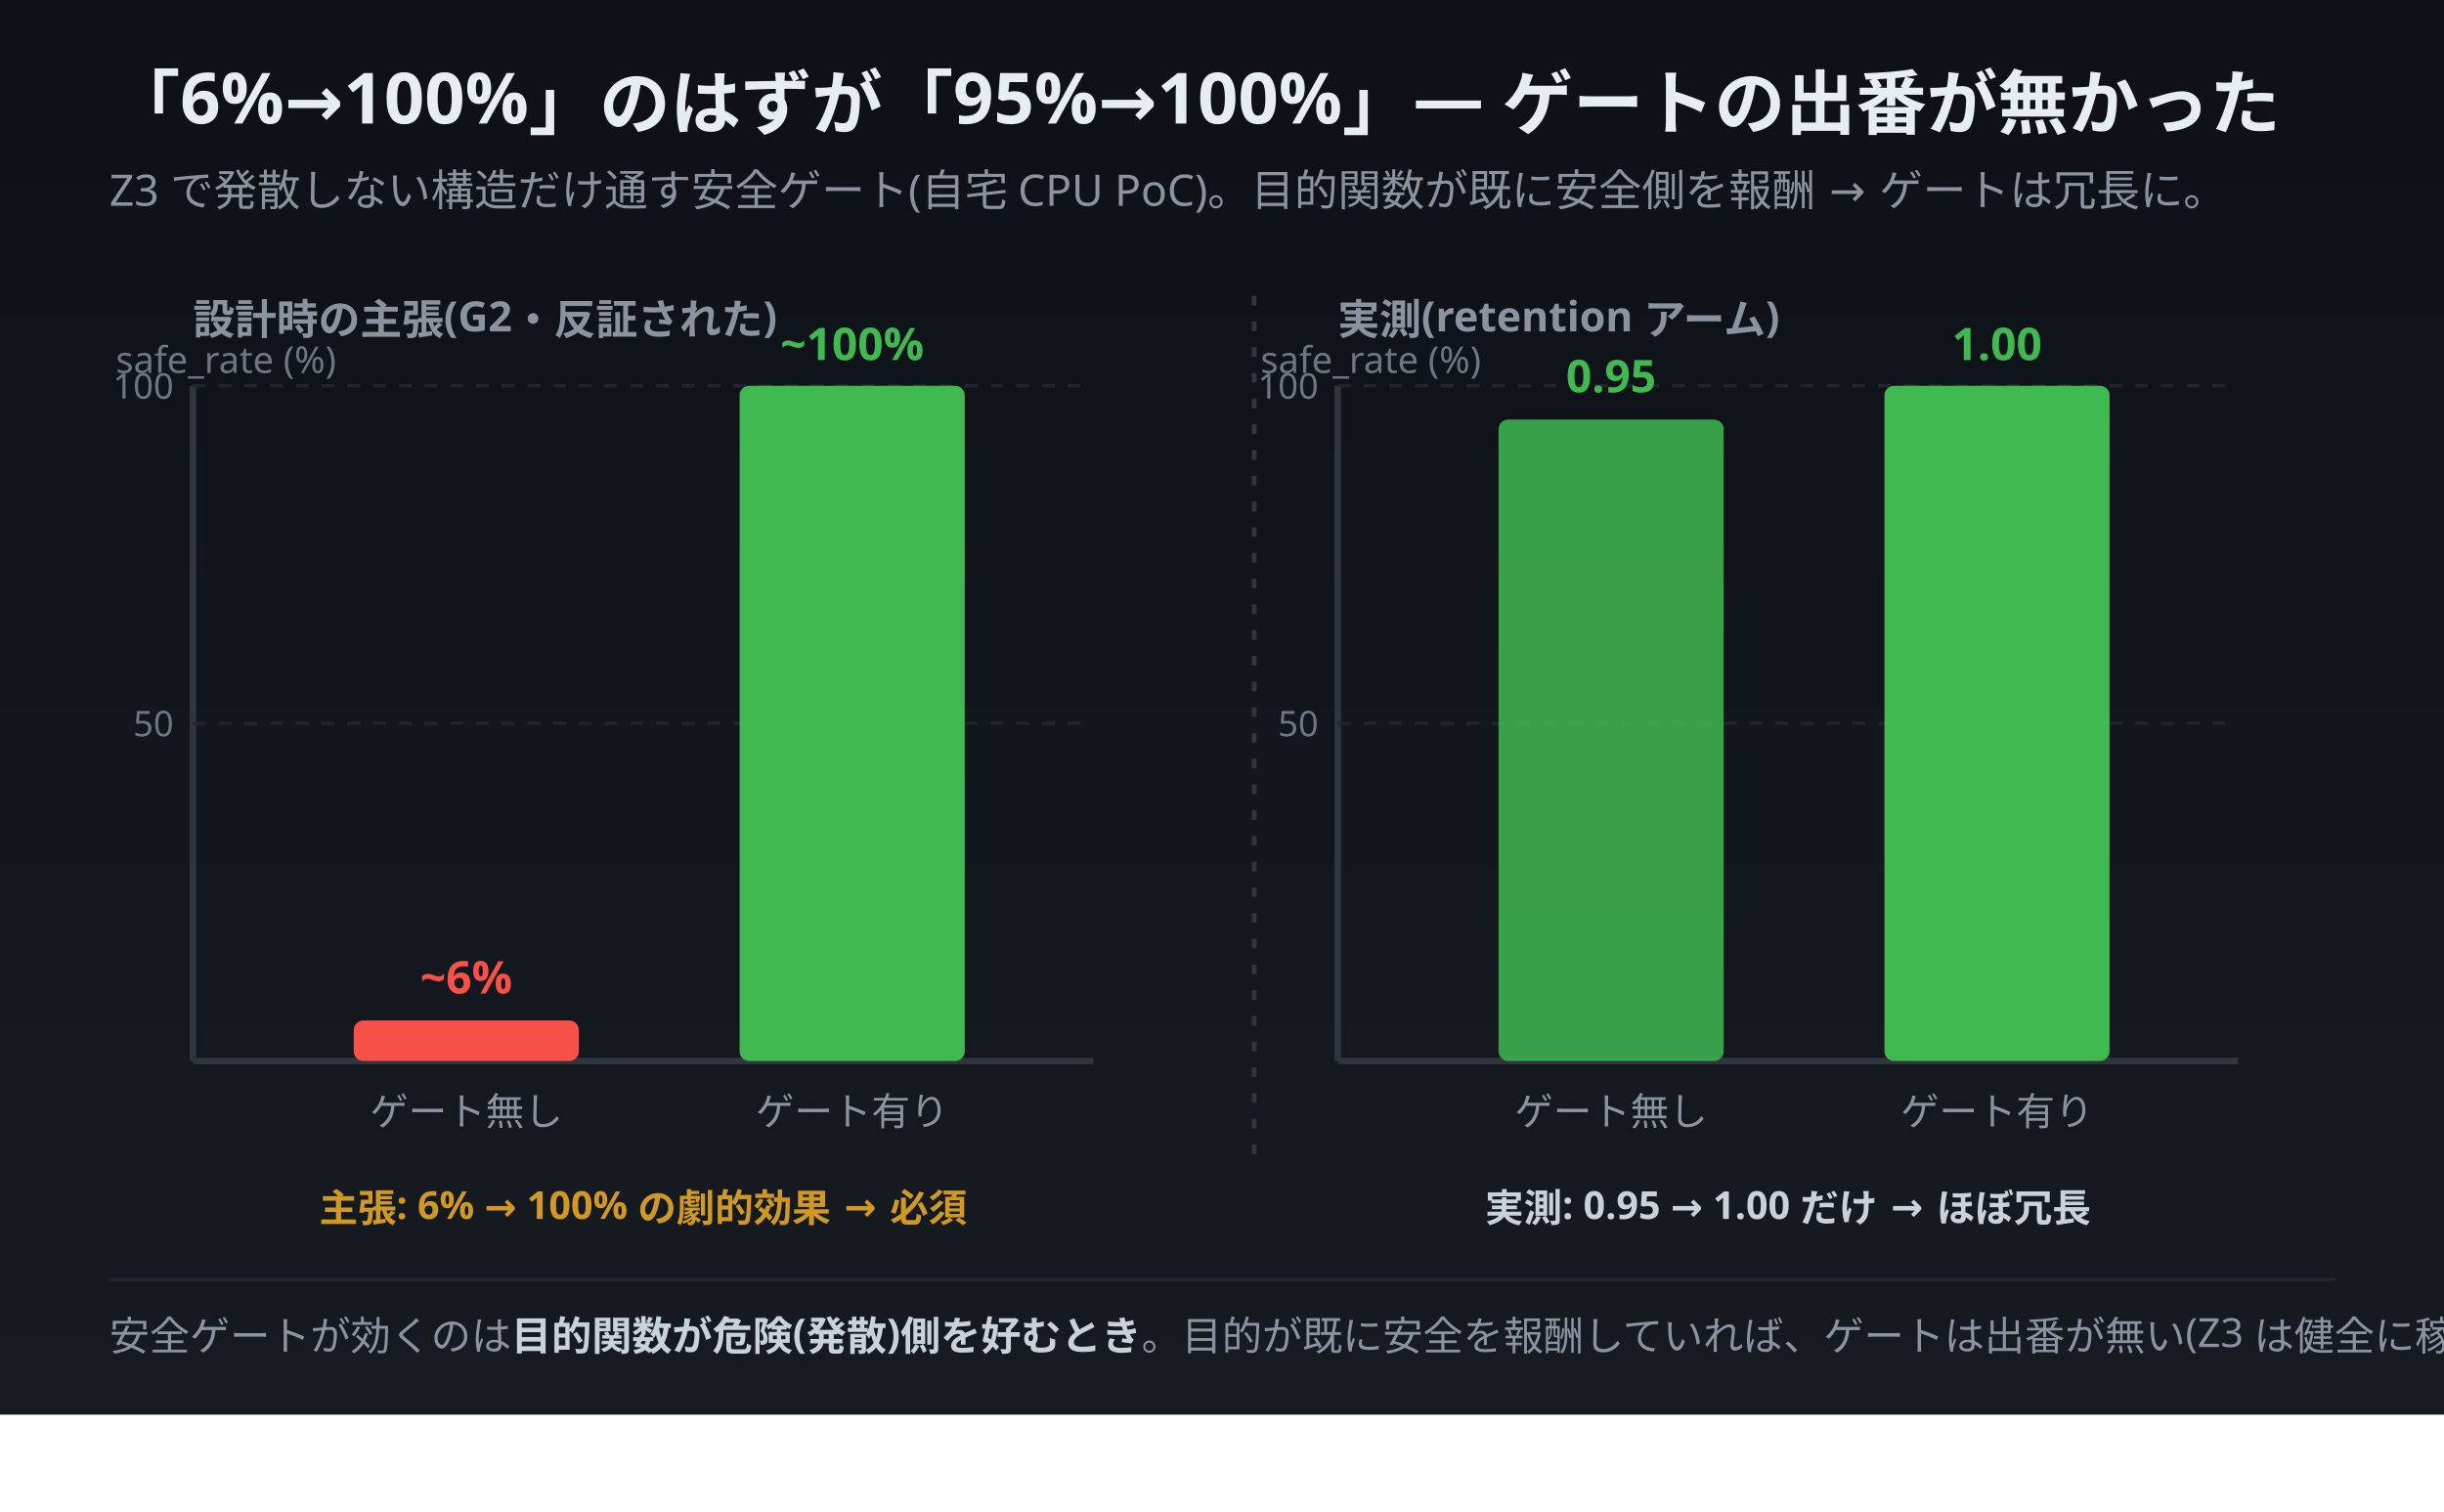
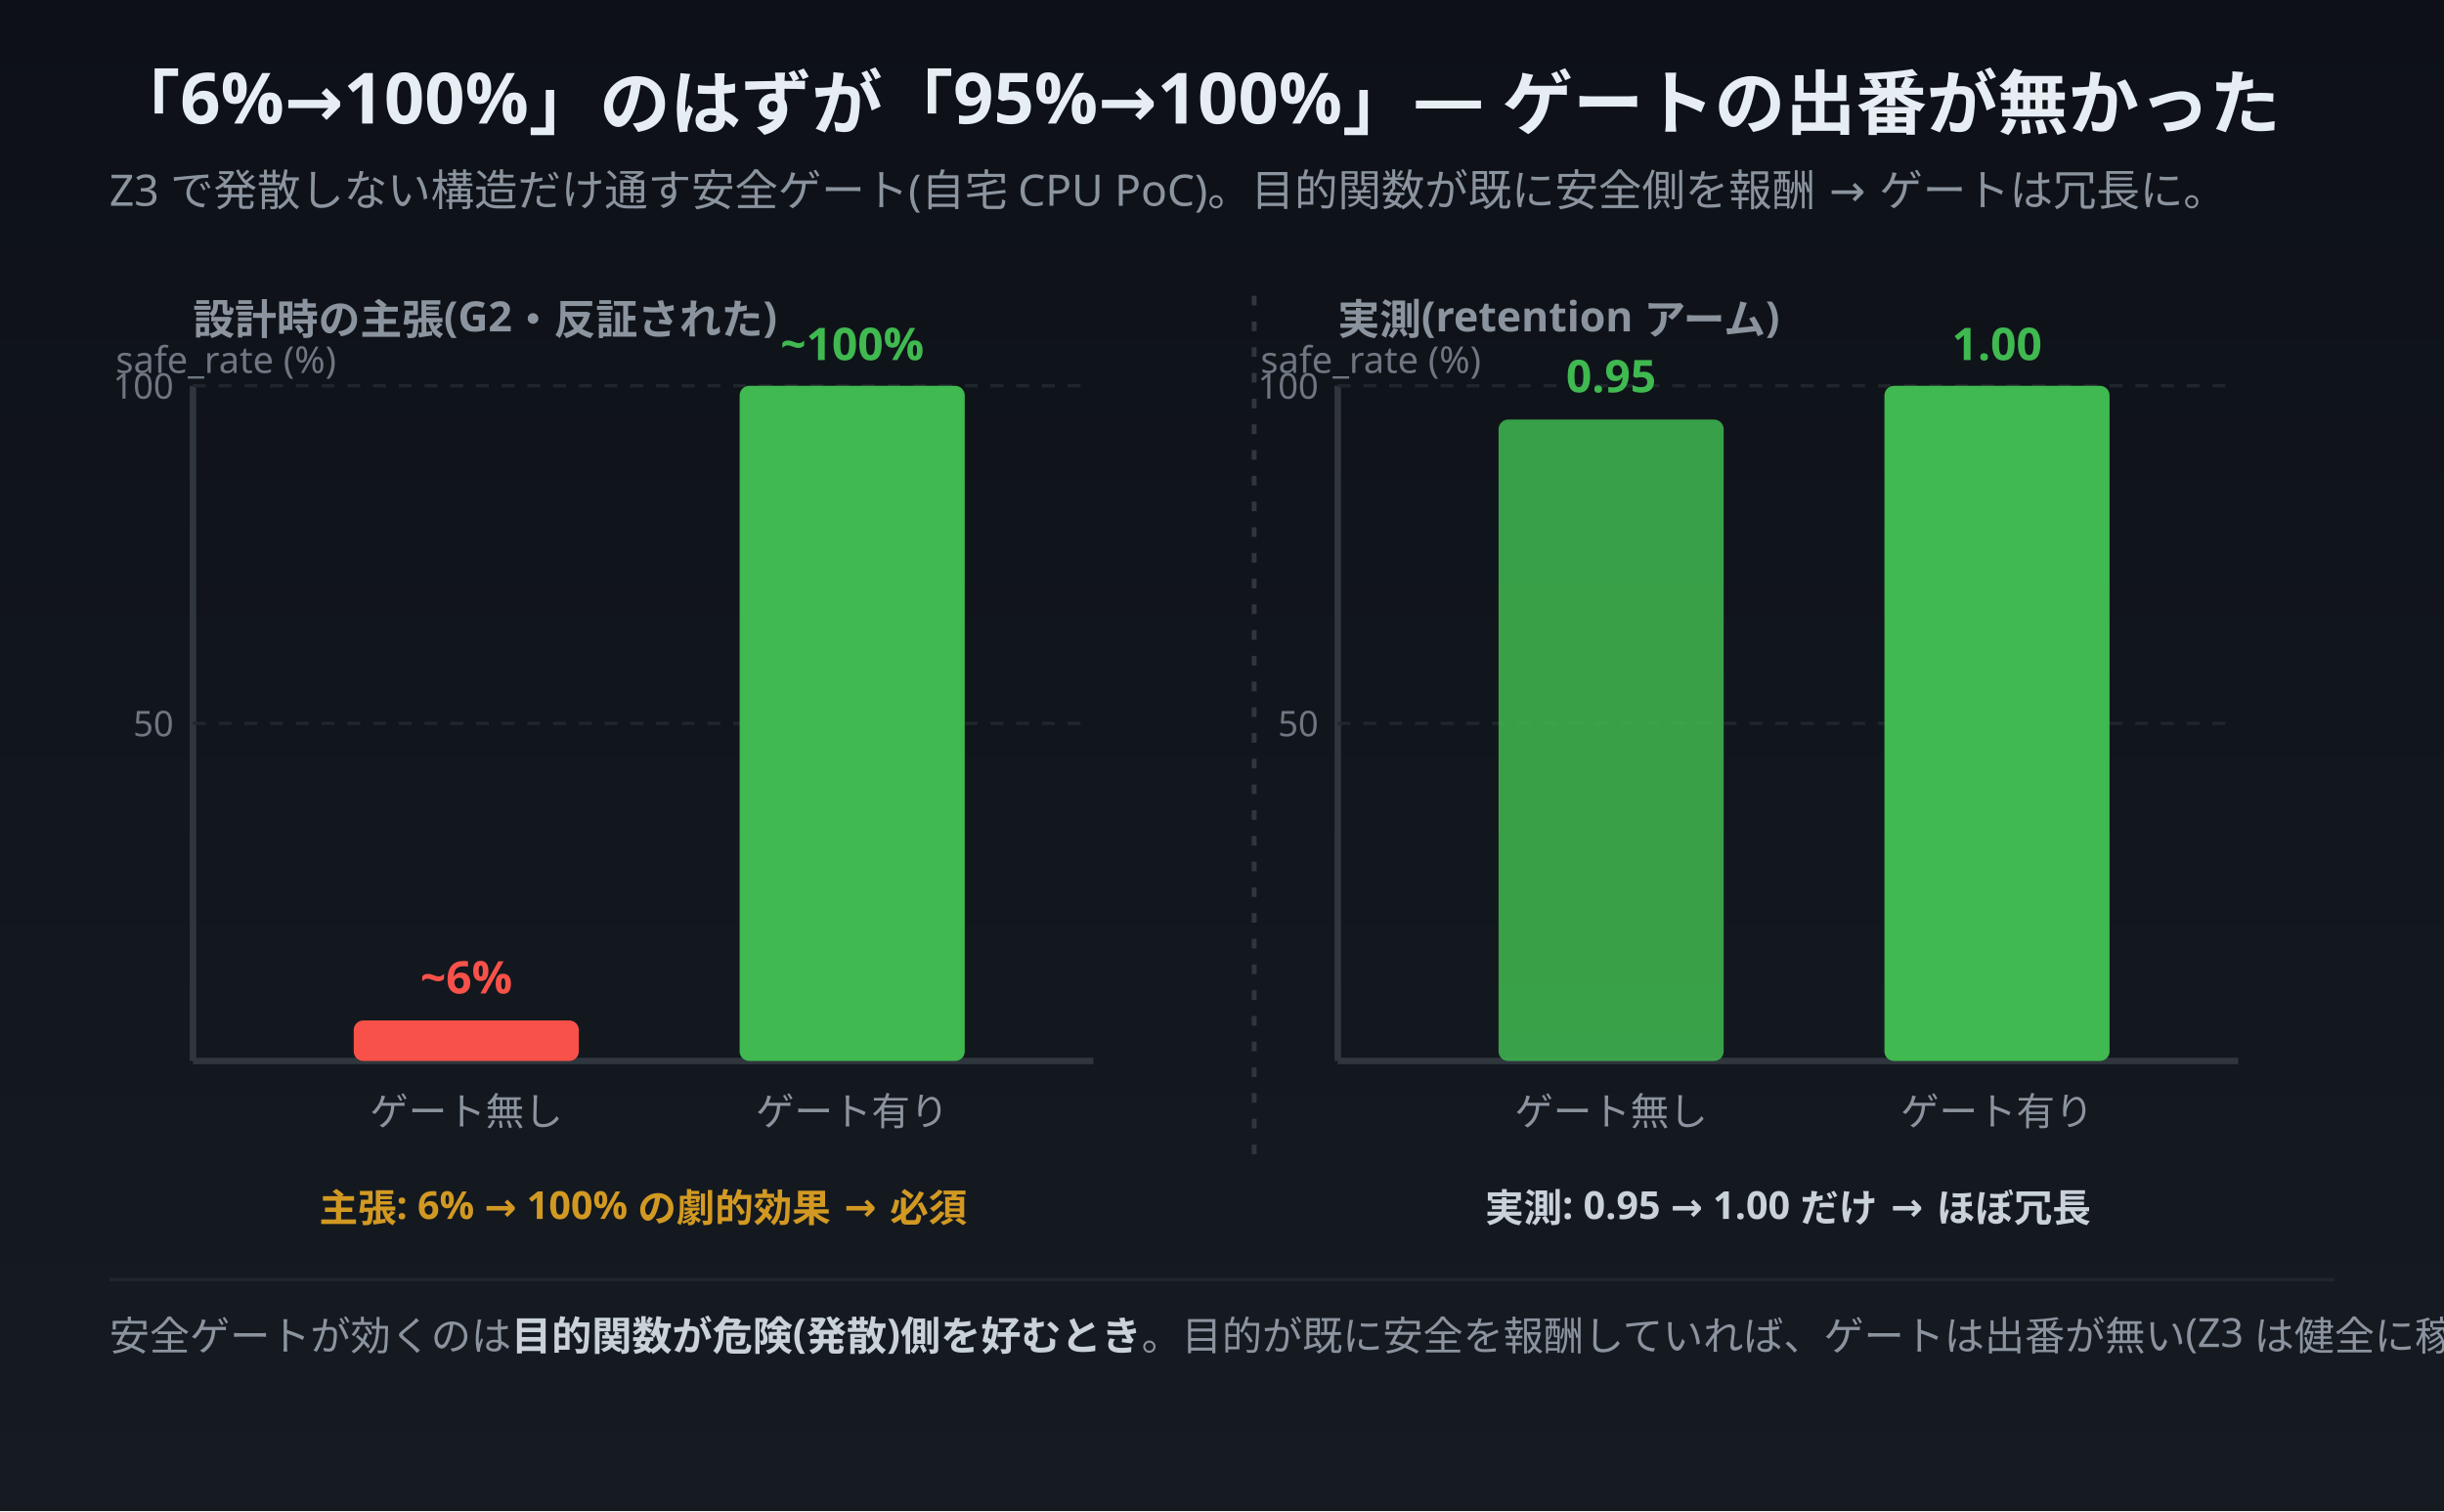
<svg xmlns="http://www.w3.org/2000/svg" viewBox="0 0 760 470" font-family="Segoe UI, Hiragino Kaku Gothic ProN, Meiryo, sans-serif">
  <defs>
    <linearGradient id="bg" x1="0" y1="0" x2="0" y2="1">
      <stop offset="0" stop-color="#0d1117" />
      <stop offset="1" stop-color="#161b22" />
    </linearGradient>
  </defs>
-   <rect width="760" height="440" fill="url(#bg)" />
+   <rect width="760" height="470" fill="url(#bg)" />
  <text x="34" y="40" fill="#e6edf3" font-size="22" font-weight="700">「6%→100%」のはずが「95%→100%」— ゲートの出番が無かった</text>
  <text x="34" y="64" fill="#8b949e" font-size="13.5">Z3 で発散しない構造だけ通す安全ゲート(自宅 CPU PoC)。目的関数が既に安全側を報酬 → ゲートは冗長に。</text>
  <text x="60" y="104" fill="#8b949e" font-size="13" font-weight="700">設計時の主張(G2・反証された)</text>
  <line x1="60" y1="330" x2="340" y2="330" stroke="#30363d" stroke-width="2" />
  <line x1="60" y1="120" x2="60" y2="330" stroke="#30363d" stroke-width="2" />
  <text x="36" y="116" fill="#6e7681" font-size="11.5">safe_rate (%)</text>
  <line x1="60" y1="225" x2="340" y2="225" stroke="#21262d" stroke-width="1" stroke-dasharray="4 4" />
  <text x="54" y="229" fill="#6e7681" font-size="11" text-anchor="end">50</text>
  <line x1="60" y1="120" x2="340" y2="120" stroke="#21262d" stroke-width="1" stroke-dasharray="4 4" />
  <text x="54" y="124" fill="#6e7681" font-size="11" text-anchor="end">100</text>
  <rect x="110" y="317.4" width="70" height="12.6" rx="3" fill="#f85149" />
  <text x="145" y="309" fill="#f85149" font-size="14" font-weight="700" text-anchor="middle">~6%</text>
  <text x="145" y="350" fill="#8b949e" font-size="12" text-anchor="middle">ゲート無し</text>
  <rect x="230" y="120" width="70" height="210" rx="3" fill="#3fb950" />
  <text x="265" y="112" fill="#3fb950" font-size="14" font-weight="700" text-anchor="middle">~100%</text>
  <text x="265" y="350" fill="#8b949e" font-size="12" text-anchor="middle">ゲート有り</text>
  <text x="200" y="380" fill="#d29922" font-size="12" font-weight="700" text-anchor="middle">主張: 6% → 100% の劇的効果 → 必須</text>
  <line x1="390" y1="92" x2="390" y2="360" stroke="#30363d" stroke-width="1.5" stroke-dasharray="3 5" />
  <text x="416" y="104" fill="#8b949e" font-size="13" font-weight="700">実測(retention アーム)</text>
  <line x1="416" y1="330" x2="696" y2="330" stroke="#30363d" stroke-width="2" />
  <line x1="416" y1="120" x2="416" y2="330" stroke="#30363d" stroke-width="2" />
  <text x="392" y="116" fill="#6e7681" font-size="11.5">safe_rate (%)</text>
  <line x1="416" y1="225" x2="696" y2="225" stroke="#21262d" stroke-width="1" stroke-dasharray="4 4" />
  <text x="410" y="229" fill="#6e7681" font-size="11" text-anchor="end">50</text>
  <line x1="416" y1="120" x2="696" y2="120" stroke="#21262d" stroke-width="1" stroke-dasharray="4 4" />
  <text x="410" y="124" fill="#6e7681" font-size="11" text-anchor="end">100</text>
  <rect x="466" y="130.5" width="70" height="199.5" rx="3" fill="#3fb950" opacity="0.85" />
  <text x="501" y="122" fill="#3fb950" font-size="14" font-weight="700" text-anchor="middle">0.95</text>
  <text x="501" y="350" fill="#8b949e" font-size="12" text-anchor="middle">ゲート無し</text>
  <rect x="586" y="120" width="70" height="210" rx="3" fill="#3fb950" />
  <text x="621" y="112" fill="#3fb950" font-size="14" font-weight="700" text-anchor="middle">1.00</text>
  <text x="621" y="350" fill="#8b949e" font-size="12" text-anchor="middle">ゲート有り</text>
  <text x="556" y="380" fill="#c9d1d9" font-size="12" font-weight="700" text-anchor="middle">実測: 0.95 → 1.00 だけ → ほぼ冗長</text>
  <line x1="34" y1="398" x2="726" y2="398" stroke="#21262d" stroke-width="1" />
  <text x="34" y="420" fill="#8b949e" font-size="12.5">安全ゲートが効くのは<tspan fill="#c9d1d9" font-weight="700">目的関数が危険(発散)側を好むとき</tspan>。目的が既に安全を報酬していれば、ゲートは出番が無い(Z3 は健全に稼働・196 中 71 棄却)。</text>
</svg>
